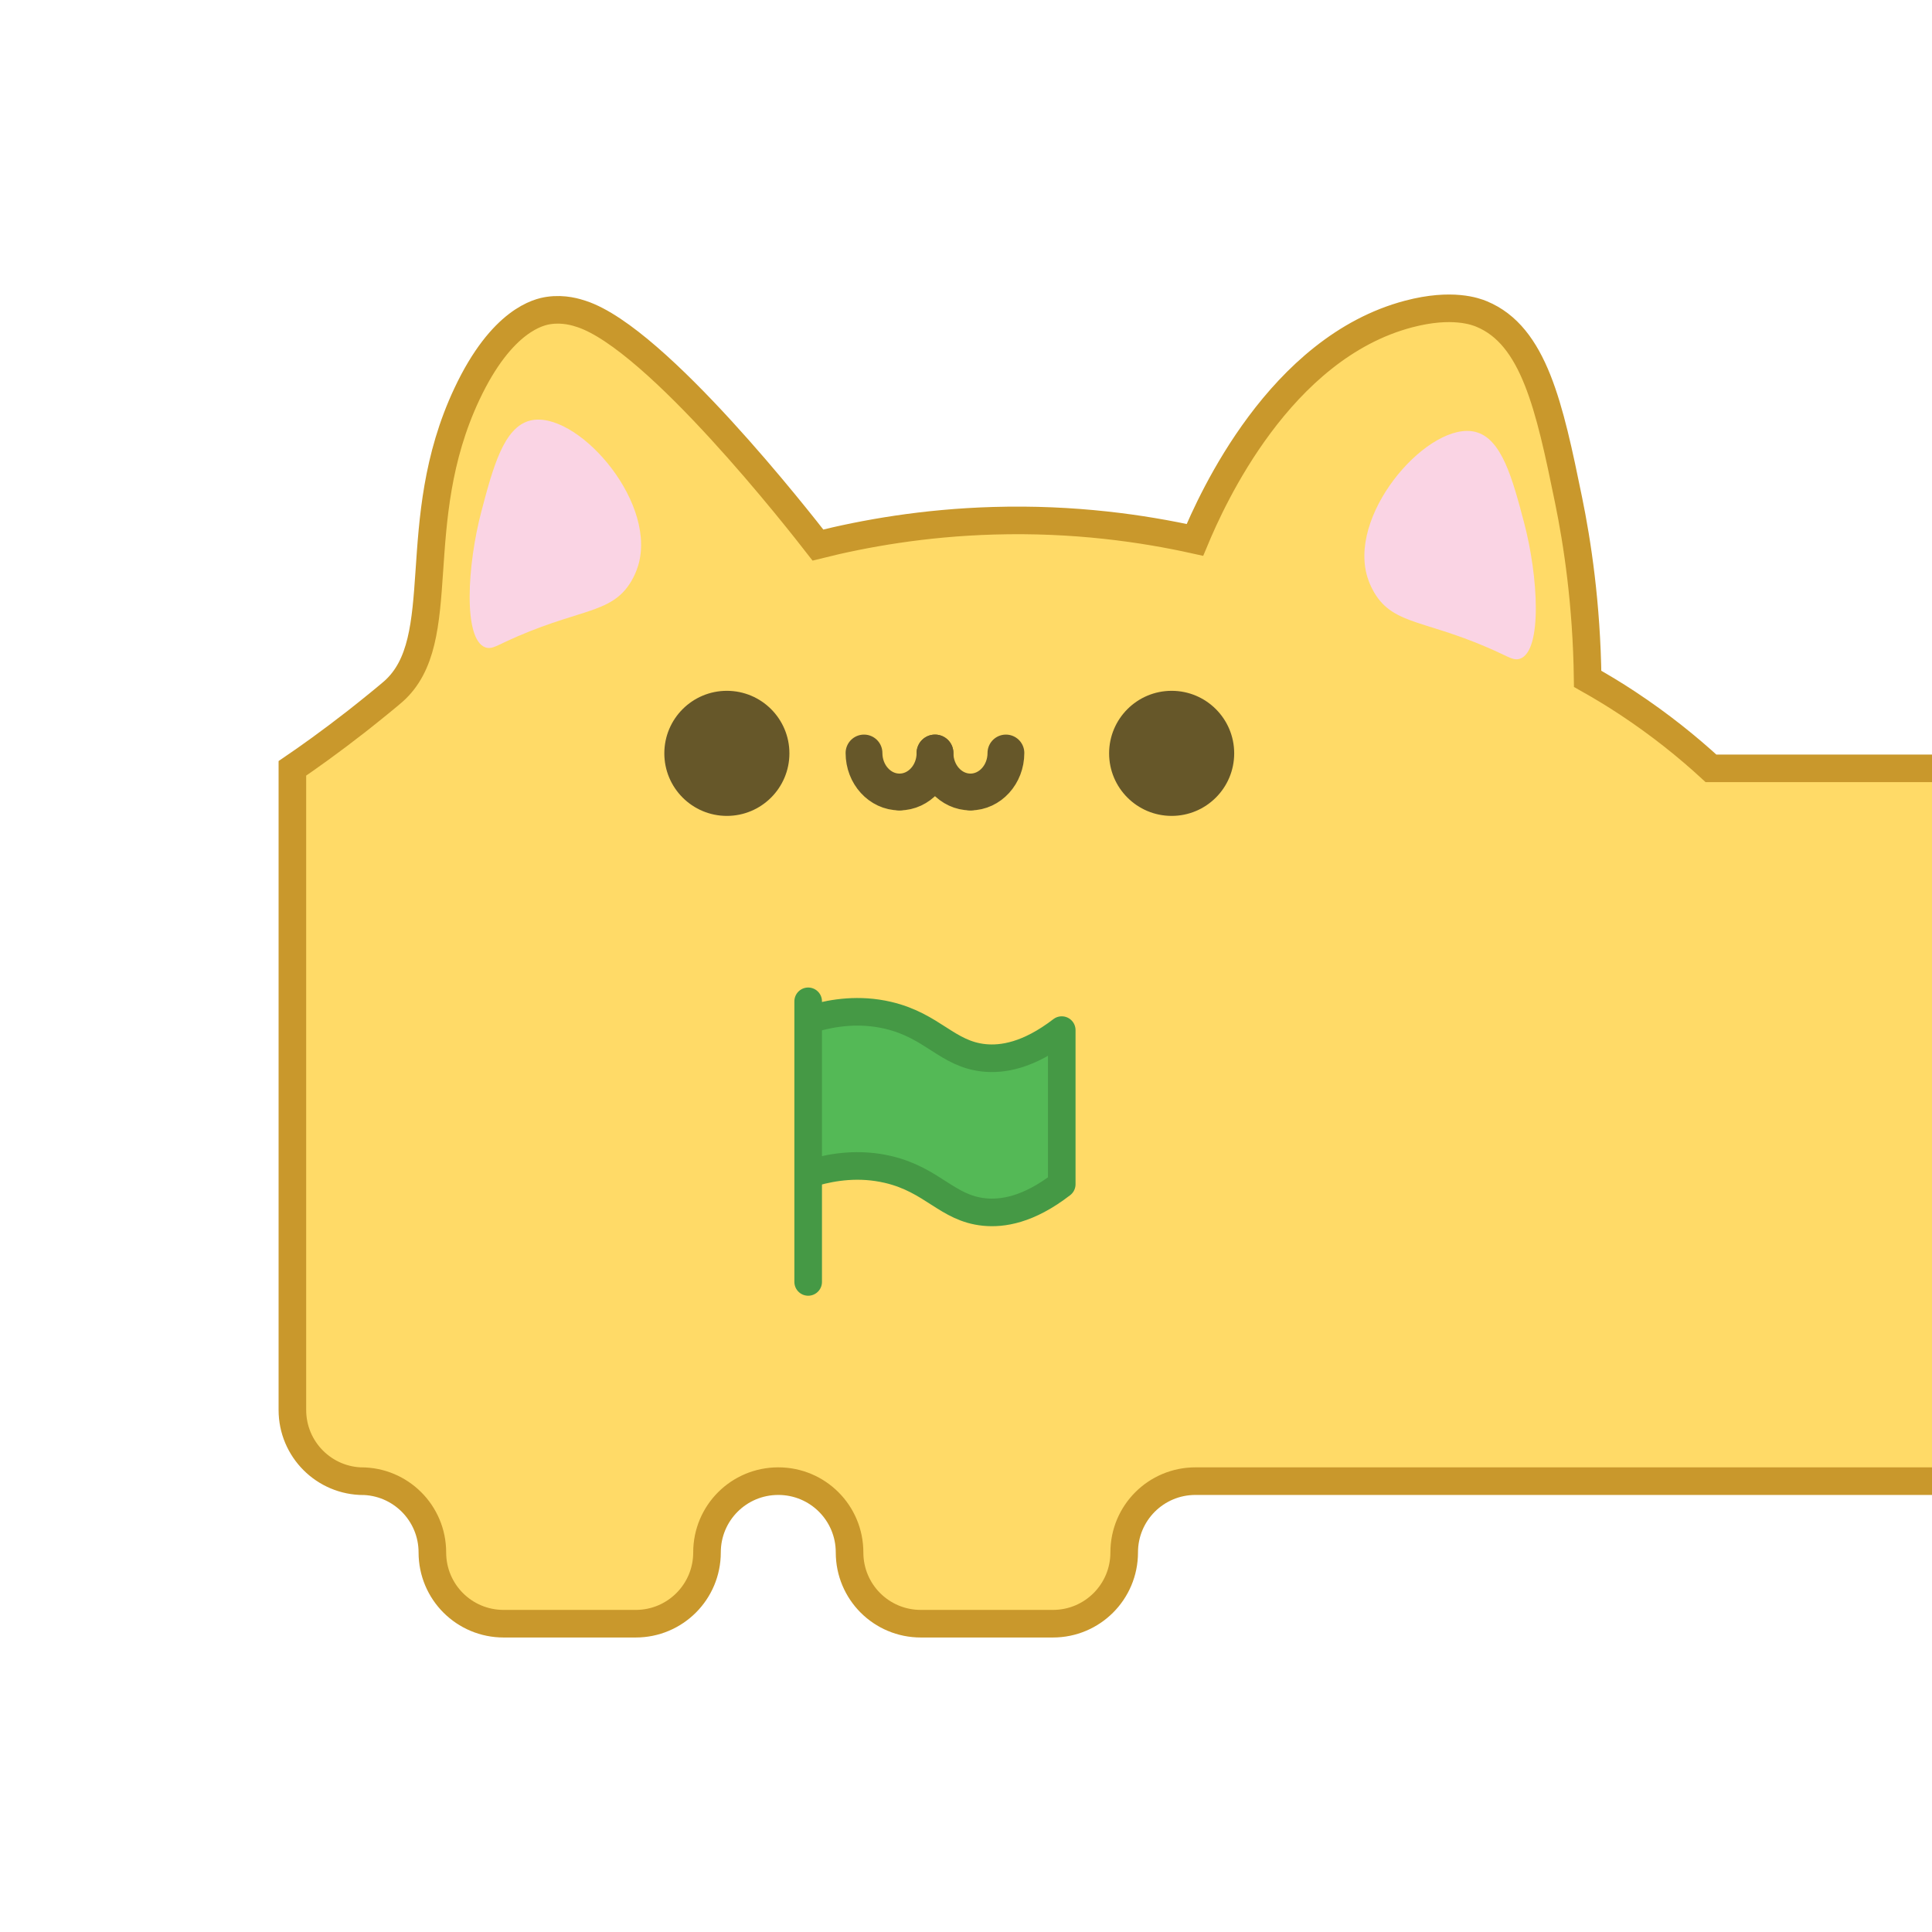
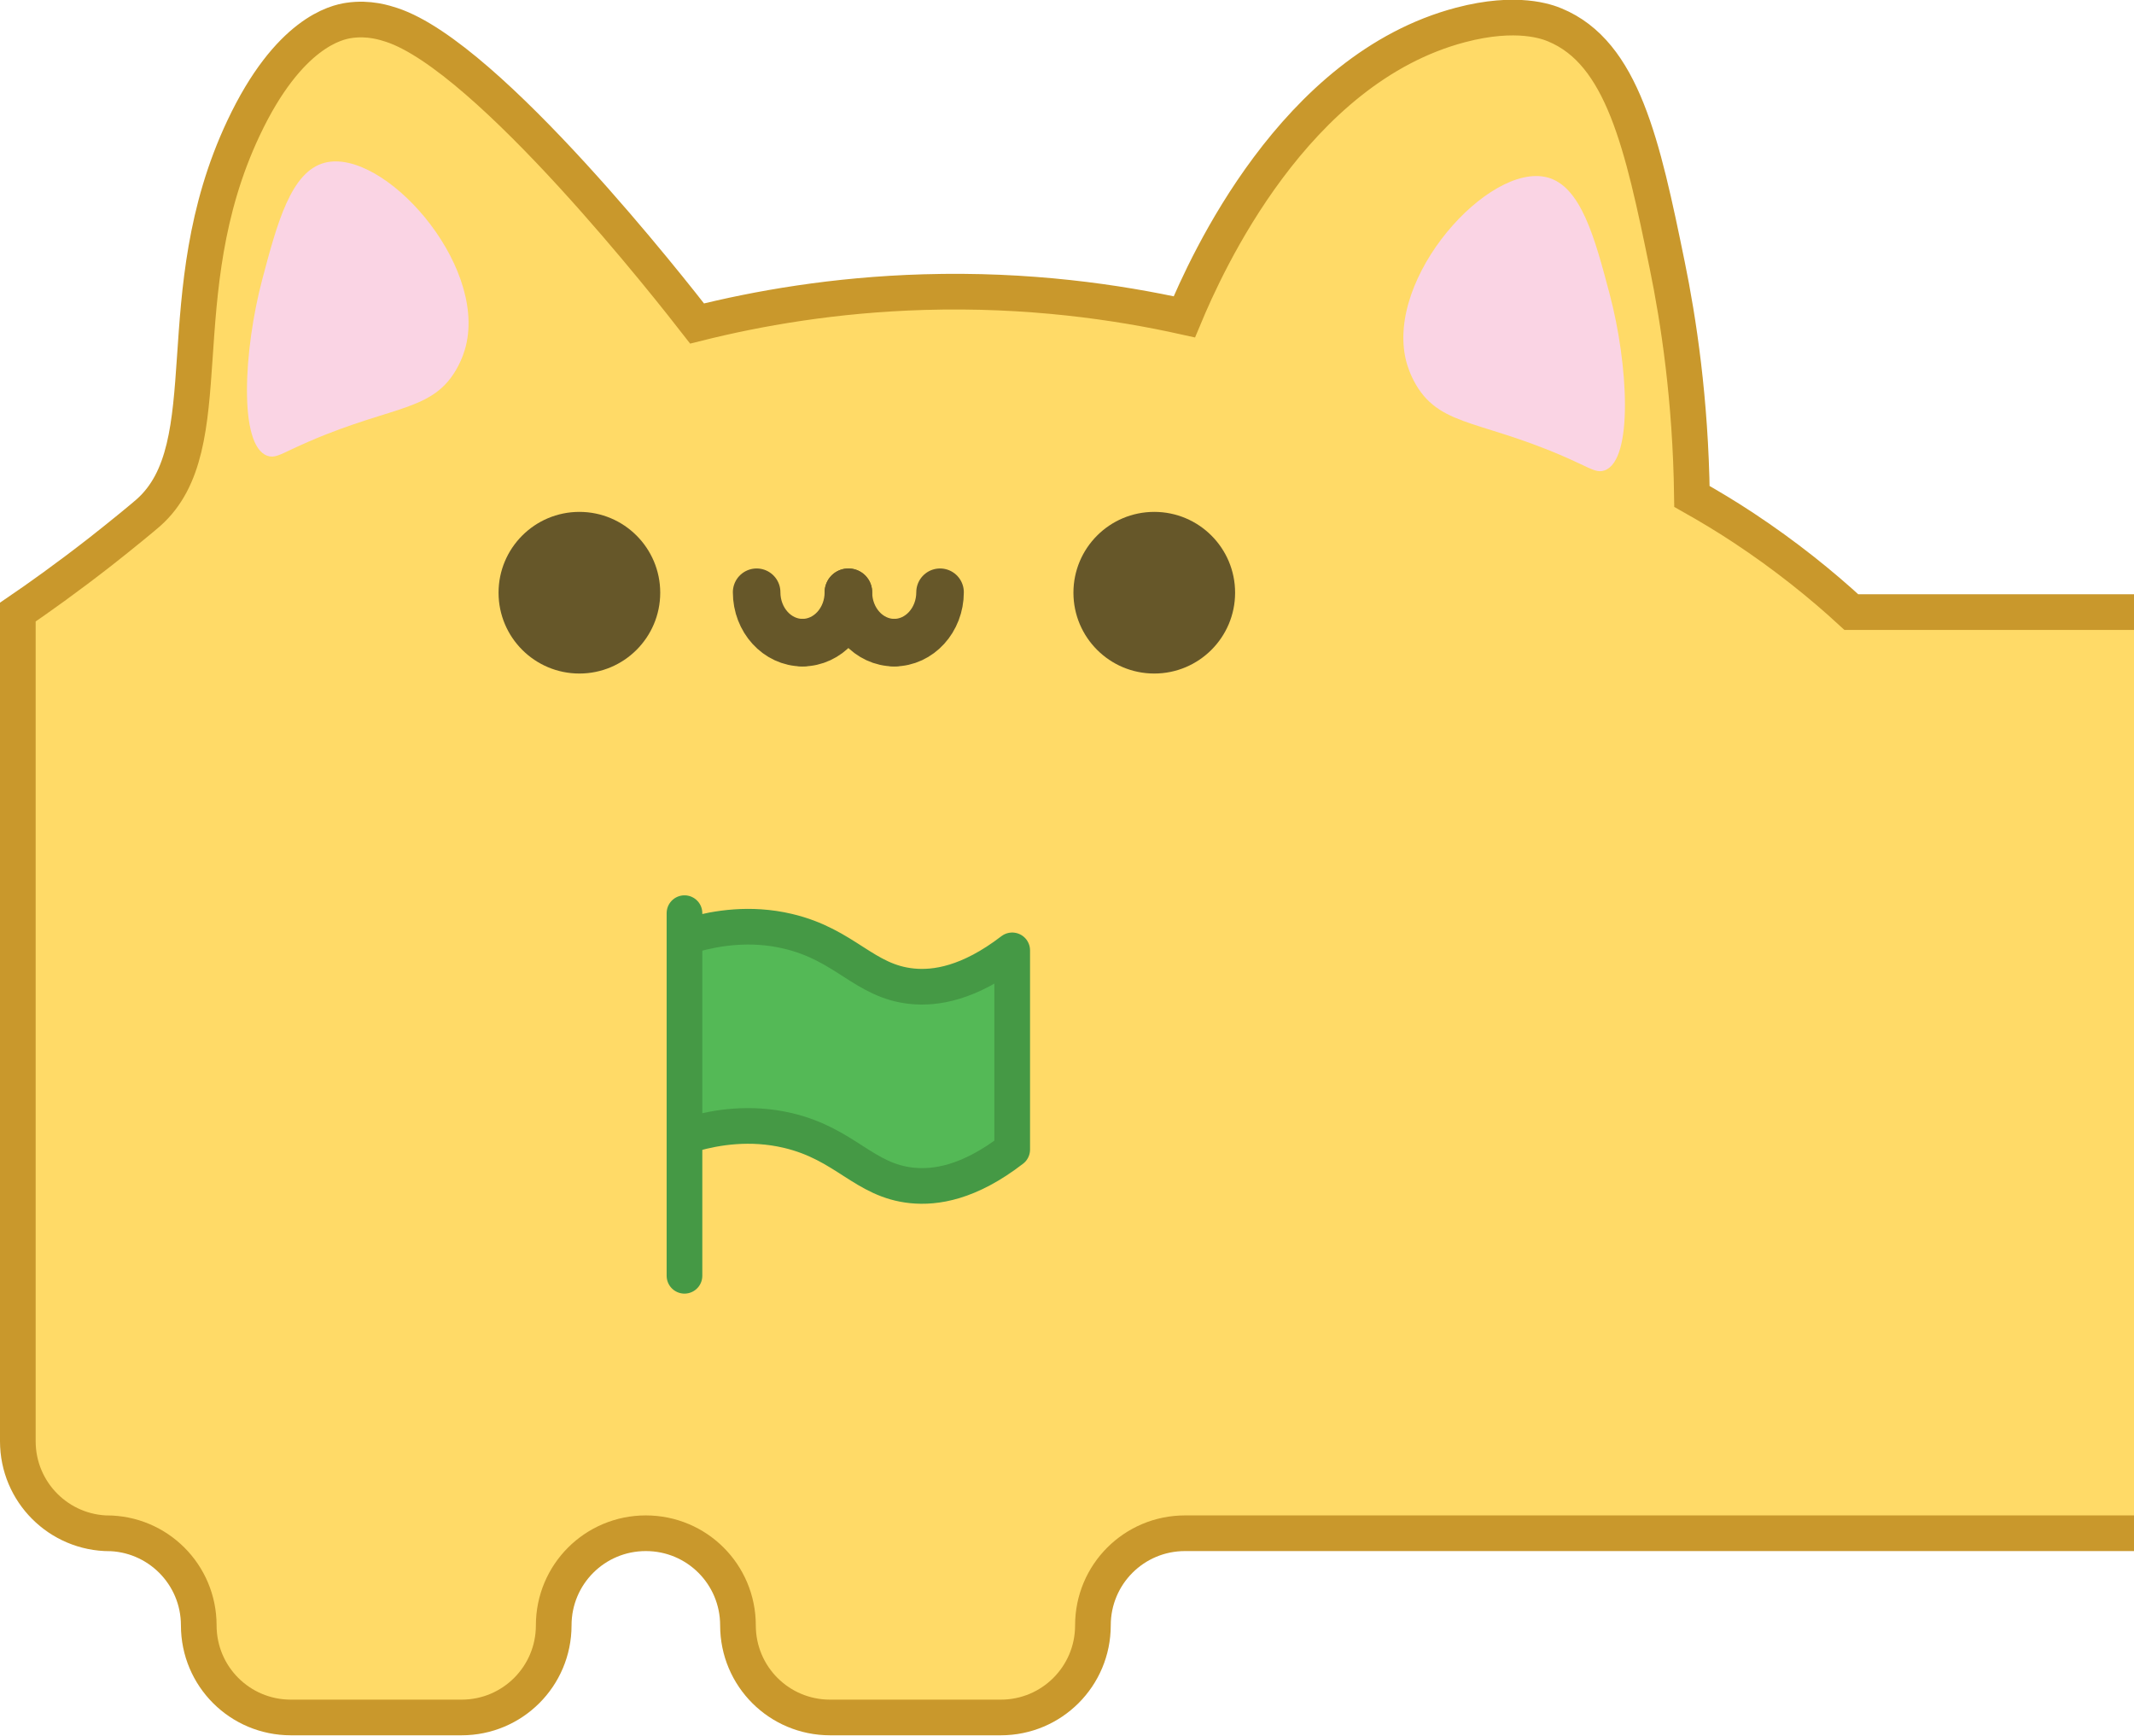
- <svg xmlns="http://www.w3.org/2000/svg" id="Layer_1" data-name="Layer 1" viewBox="0 0 210.06 210.06">
-   <defs>
-     <style>
+ <svg xmlns="http://www.w3.org/2000/svg" id="Layer_1" data-name="Layer 1" viewBox="0 0 179.518 145.997" version="1.1" width="179.518" height="145.997">
+   <defs id="defs1">
+     <style id="style1">
      .cls-1 {
        fill: #ffda67;
        stroke: #c9982c;
      }

      .cls-1, .cls-2 {
        stroke-miterlimit: 10;
      }

      .cls-1, .cls-3, .cls-4 {
        stroke-width: 3px;
      }

      .cls-2 {
        stroke: #665729;
        stroke-width: 4px;
      }

      .cls-2, .cls-3, .cls-4 {
        stroke-linecap: round;
      }

      .cls-2, .cls-4 {
        fill: none;
      }

      .cls-3 {
        fill: #54b956;
      }

      .cls-3, .cls-4 {
        stroke: #459945;
        stroke-linejoin: round;
      }

      .cls-5 {
        fill: #fad4e4;
      }

      .cls-5, .cls-6 {
        stroke-width: 0px;
      }

      .cls-6 {
        fill: #665729;
      }
    </style>
+     <clipPath clipPathUnits="userSpaceOnUse" id="clipPath9">
+       <rect style="fill:#000000;fill-opacity:1;stroke:none;stroke-width:3.148" id="rect9" width="188.6" height="221.912" x="21.208" y="-9.078" ry="4.704" />
+     </clipPath>
  </defs>
-   <path class="cls-1" d="m39.26,161.04c4.28,0,7.75,3.46,7.75,7.75s3.46,7.75,7.75,7.75h14.36c4.28,0,7.75-3.46,7.75-7.75s3.46-7.75,7.75-7.75,7.75,3.46,7.75,7.75,3.46,7.75,7.75,7.75h14.36c4.28,0,7.75-3.46,7.75-7.75s3.46-7.75,7.75-7.75h118.05c7.52,0,13.6-6.08,13.6-13.6v-50.3c0-7.52-6.08-13.6-13.6-13.6h-62c-2.52-2.32-5.53-4.75-9.07-7.09-1.48-.98-2.94-1.85-4.34-2.64-.11-8.19-1.13-14.83-2.08-19.46-2.08-10.18-3.76-17.86-9.45-20.21-.62-.26-3.19-1.25-7.93,0-14.03,3.69-21.41,20.18-23.24,24.56-5.64-1.25-13.12-2.34-21.91-2.08-7.54.22-14.01,1.37-19.08,2.64-1.95-2.51-17.51-22.43-25.69-25.12-.55-.18-1.91-.63-3.59-.38-1.03.15-5.08,1-8.88,9.07-6.59,13.99-1.66,26.74-8,32.35-.49.43-2.19,1.83-4.01,3.26-2.87,2.24-5.31,3.97-6.97,5.1,0,0,0,69.76,0,69.76,0,4.28,3.46,7.75,7.75,7.75" />
-   <g>
-     <path class="cls-5" d="m52.78,70.39c-2.44-.86-1.99-8.94-.43-14.83,1.26-4.76,2.42-9.11,5.28-9.83,4.89-1.23,13.59,8.4,11.85,15.42-.07.28-.29,1.1-.84,2.04-2.18,3.7-5.85,2.9-13.78,6.64-1.06.5-1.52.76-2.08.56Z" />
-     <path class="cls-5" d="m165.27,71.62c2.44-.86,1.99-8.94.43-14.83-1.26-4.76-2.42-9.11-5.28-9.83-4.89-1.23-13.59,8.4-11.85,15.42.07.28.29,1.1.84,2.04,2.18,3.7,5.85,2.9,13.78,6.64,1.06.5,1.52.76,2.08.56Z" />
+   <g id="g9" clip-path="url(#clipPath9)" transform="translate(-30.29,-32.04307)">
+     <path class="cls-1" d="m 39.26,161.04 c 4.28,0 7.75,3.46 7.75,7.75 0,4.29 3.46,7.75 7.75,7.75 h 14.36 c 4.28,0 7.75,-3.46 7.75,-7.75 0,-4.29 3.46,-7.75 7.75,-7.75 4.29,0 7.75,3.46 7.75,7.75 0,4.29 3.46,7.75 7.75,7.75 h 14.36 c 4.28,0 7.75,-3.46 7.75,-7.75 0,-4.29 3.46,-7.75 7.75,-7.75 h 118.05 c 7.52,0 13.6,-6.08 13.6,-13.6 v -50.3 c 0,-7.52 -6.08,-13.6 -13.6,-13.6 h -62 c -2.52,-2.32 -5.53,-4.75 -9.07,-7.09 -1.48,-0.98 -2.94,-1.85 -4.34,-2.64 -0.11,-8.19 -1.13,-14.83 -2.08,-19.46 -2.08,-10.18 -3.76,-17.86 -9.45,-20.21 -0.62,-0.26 -3.19,-1.25 -7.93,0 C 139.13,37.83 131.75,54.32 129.92,58.7 124.28,57.45 116.8,56.36 108.01,56.62 100.47,56.84 94,57.99 88.93,59.26 86.98,56.75 71.42,36.83 63.24,34.14 c -0.55,-0.18 -1.91,-0.63 -3.59,-0.38 -1.03,0.15 -5.08,1 -8.88,9.07 -6.59,13.99 -1.66,26.74 -8,32.35 -0.49,0.43 -2.19,1.83 -4.01,3.26 -2.87,2.24 -5.31,3.97 -6.97,5.1 0,0 0,69.76 0,69.76 0,4.28 3.46,7.75 7.75,7.75" id="path1" />
+     <g id="g3">
+       <path class="cls-5" d="m 52.78,70.39 c -2.44,-0.86 -1.99,-8.94 -0.43,-14.83 1.26,-4.76 2.42,-9.11 5.28,-9.83 4.89,-1.23 13.59,8.4 11.85,15.42 -0.07,0.28 -0.29,1.1 -0.84,2.04 -2.18,3.7 -5.85,2.9 -13.78,6.64 -1.06,0.5 -1.52,0.76 -2.08,0.56 z" id="path2" />
+       <path class="cls-5" d="m 165.27,71.62 c 2.44,-0.86 1.99,-8.94 0.43,-14.83 -1.26,-4.76 -2.42,-9.11 -5.28,-9.83 -4.89,-1.23 -13.59,8.4 -11.85,15.42 0.07,0.28 0.29,1.1 0.84,2.04 2.18,3.7 5.85,2.9 13.78,6.64 1.06,0.5 1.52,0.76 2.08,0.56 z" id="path3" />
+     </g>
+     <g id="g7">
+       <circle class="cls-6" cx="79.03" cy="81.91" r="6.8" id="circle3" />
+       <circle class="cls-6" cx="127.39" cy="81.91" r="6.8" id="circle4" />
+       <path class="cls-2" d="m 93.94,81.87 c 0,2.34 1.73,4.24 3.86,4.24" id="path4" />
+       <path class="cls-2" d="m 97.8,86.11 c 2.13,0 3.86,-1.9 3.86,-4.24" id="path5" />
+       <path class="cls-2" d="m 101.66,81.87 c 0,2.34 1.73,4.24 3.86,4.24" id="path6" />
+       <path class="cls-2" d="m 105.51,86.11 c 2.13,0 3.86,-1.9 3.86,-4.24" id="path7" />
+     </g>
+     <path class="cls-3" d="m 88.62,110.67 c 1.94,-0.54 4.78,-1.02 7.93,-0.28 4.88,1.14 6.44,4.23 10.48,4.63 1.93,0.19 4.75,-0.21 8.41,-3.02 v 16.76 c -3.65,2.82 -6.47,3.21 -8.41,3.02 -4.05,-0.4 -5.61,-3.49 -10.48,-4.63 -3.16,-0.74 -6,-0.26 -7.93,0.28" id="path8" />
+     <line class="cls-4" x1="87.87" y1="108.87" x2="87.87" y2="139.38" id="line8" />
  </g>
-   <g>
-     <circle class="cls-6" cx="79.03" cy="81.91" r="6.8" />
-     <circle class="cls-6" cx="127.39" cy="81.91" r="6.8" />
-     <path class="cls-2" d="m93.94,81.87c0,2.34,1.73,4.24,3.86,4.24" />
-     <path class="cls-2" d="m97.8,86.11c2.13,0,3.86-1.9,3.86-4.24" />
-     <path class="cls-2" d="m101.66,81.87c0,2.34,1.73,4.24,3.86,4.24" />
-     <path class="cls-2" d="m105.51,86.11c2.13,0,3.86-1.9,3.86-4.24" />
-   </g>
-   <path class="cls-3" d="m88.62,110.67c1.94-.54,4.78-1.02,7.93-.28,4.88,1.14,6.44,4.23,10.48,4.63,1.93.19,4.75-.21,8.41-3.02v16.76c-3.65,2.82-6.47,3.21-8.41,3.02-4.05-.4-5.61-3.49-10.48-4.63-3.16-.74-6-.26-7.93.28" />
-   <line class="cls-4" x1="87.87" y1="108.87" x2="87.87" y2="139.38" />
</svg>
